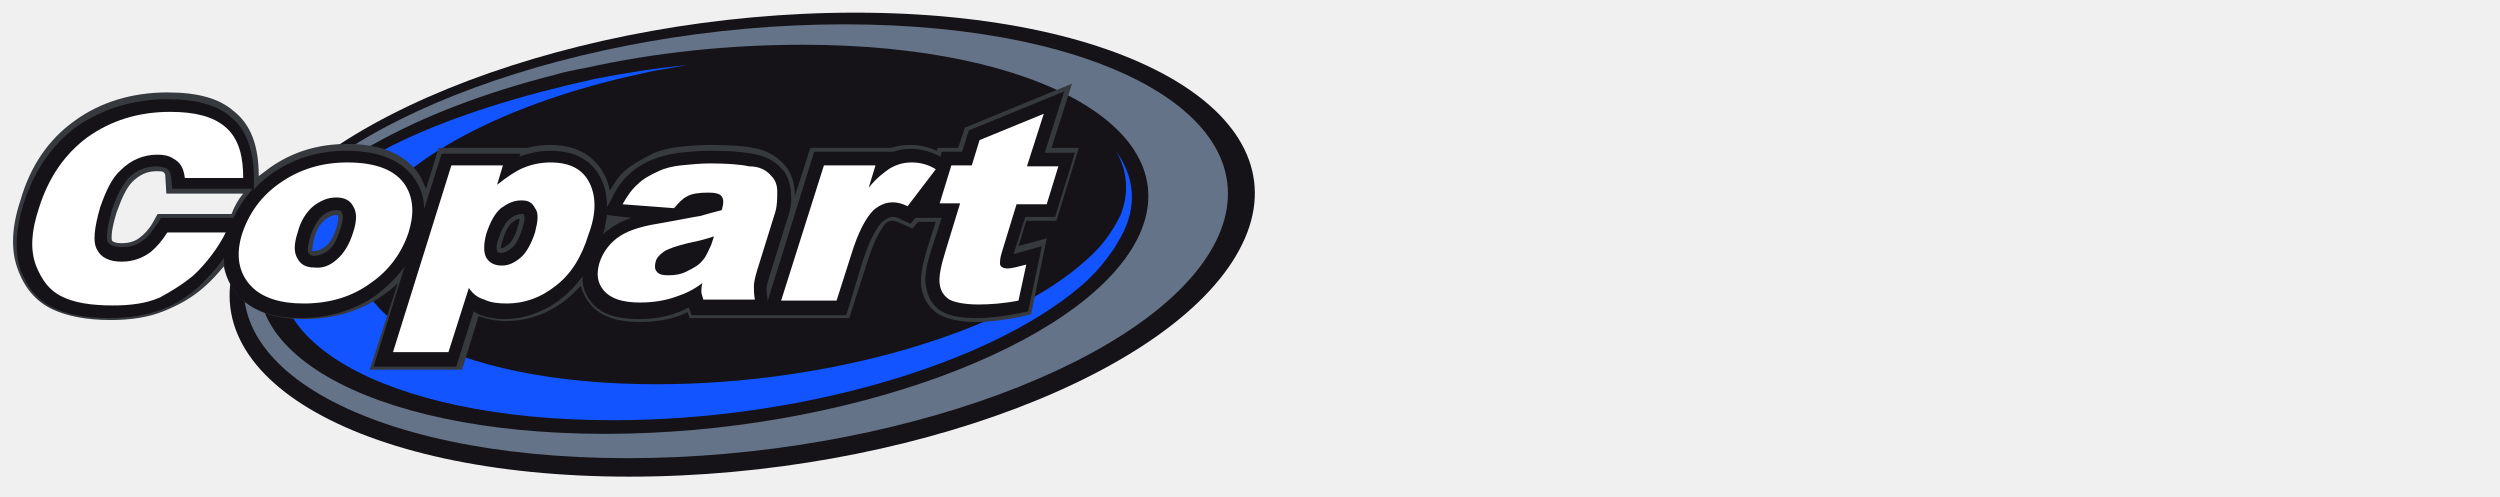
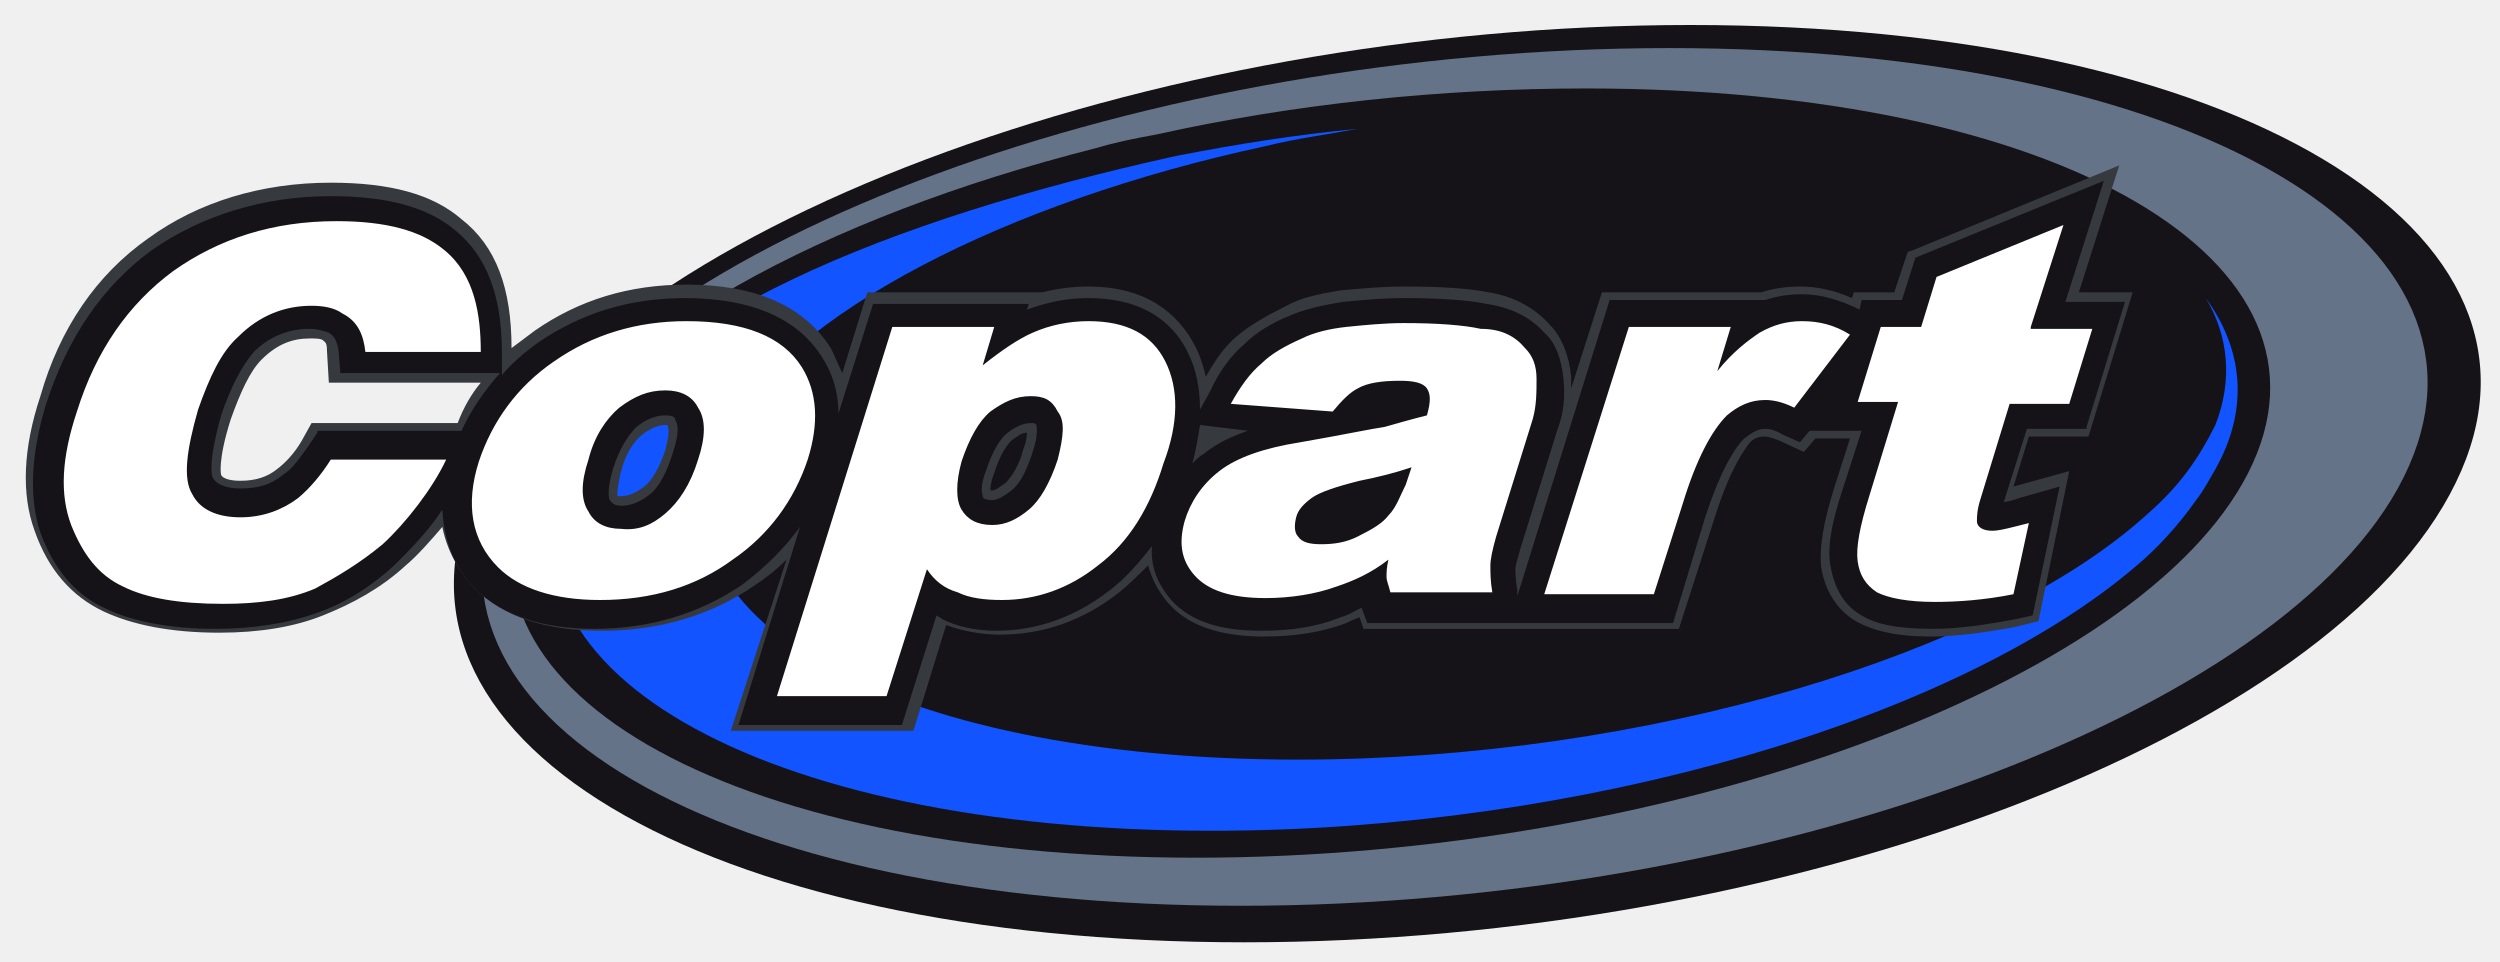
- <svg xmlns="http://www.w3.org/2000/svg" width="257" height="51" viewBox="0 0 257 51" fill="none">
+ <svg xmlns="http://www.w3.org/2000/svg" viewBox="0 0 130 50" fill="none">
  <path fill-rule="evenodd" clip-rule="evenodd" d="M127.7 25.1C121.3 38.3 93 49 64.7 49C36.4 49 18.5 38.3 24.9 25.1C31.2 12 59.6 1.3 87.9 1.3C116.2 1.3 134.1 12 127.7 25.1Z" fill="#151317" />
  <path fill-rule="evenodd" clip-rule="evenodd" d="M86.8 2.5C114 2.5 131.1 12.5 125 24.8C118.9 37.1 91.7 47.1 64.5 47.1C37.3 47.1 20.2 37.1 26.3 24.8C32.5 12.5 59.7 2.5 86.8 2.5Z" fill="#647387" />
  <path fill-rule="evenodd" clip-rule="evenodd" d="M82.5 4.6C107.1 4.6 122.5 13.6 116.9 24.6C111.3 35.6 86.7 44.6 62.2 44.6C37.6 44.6 22.2 35.6 27.7 24.6C31.3 17.5 42.8 11.3 57 7.7C58 7.4 59 7.2 60.1 7C67.3 5.4 74.9 4.6 82.5 4.6Z" fill="#151317" />
  <path fill-rule="evenodd" clip-rule="evenodd" d="M114.7 15.5C115.9 17.5 116.1 19.8 115.2 22.1C114.3 23.9 113.3 25.3 111.7 26.7C103.7 34 85.6 39.5 67.5 39.5C46.2 39.5 32.8 31.9 37.6 22.6C41 16.3 52.3 10.5 65.8 7.6C67.4 7.2 69 7 70.6 6.7C67.4 7 64.3 7.5 61.2 8.1C46.2 11.4 33.5 16.6 29.8 23.9C24.5 34.6 39.4 43.2 63 43.2C82.3 43.2 101.7 37.4 111 29.5C112.1 28.6 113.3 27.3 114.2 26C114.6 25.5 114.9 24.9 115.2 24.4C117 21.2 116.6 18.1 114.7 15.5Z" fill="#1254FF" />
  <path fill-rule="evenodd" clip-rule="evenodd" d="M15.7 22.9C15.3 23.6 14.8 24.1 14.4 24.4C13.9 24.8 13.3 25 12.5 25C12 25 11.6 24.9 11.5 24.7C11.5 24.7 11.3 24 12 21.8C12.5 20.4 13 19.3 13.6 18.7C14.4 17.9 15.2 17.6 16.1 17.6C16.4 17.6 16.7 17.6 16.8 17.7C16.9 17.8 17 17.8 17 18.2L17.1 19.9H25C24.5 20.5 24.1 21.2 23.8 22H16.2L15.7 22.9ZM34.6 23.4C34.3 24.3 33.9 25 33.5 25.3C33.1 25.6 32.7 25.8 32.3 25.8C32.2 25.8 32.2 25.8 32.1 25.8C32.1 25.7 32.1 25.3 32.3 24.5C32.5 23.7 32.9 23 33.4 22.6C33.8 22.3 34.2 22.1 34.6 22.1C34.7 22.1 34.7 22.1 34.7 22.1C34.8 22.3 34.8 22.6 34.6 23.4ZM53.2 23.4C53 24.2 52.6 24.8 52.3 25.1C52 25.3 51.8 25.5 51.6 25.5C51.6 25.5 51.6 25.5 51.5 25.5C51.5 25.4 51.5 25.1 51.7 24.6C52 23.6 52.4 23.1 52.6 22.9C52.9 22.7 53.1 22.5 53.4 22.5C53.4 22.6 53.4 22.9 53.2 23.4ZM108.1 15.2L110.2 8.6L99.5 13L99.2 13.1L98.5 15.2H96.4L96.3 15.5C95.4 15.1 94.5 14.9 93.6 14.9C92.9 14.9 92.2 15 91.6 15.2H83.3L81.7 20.2C81.7 20 81.7 19.8 81.7 19.6C81.6 18.5 81.2 17.5 80.6 16.9C79.8 16 78.7 15.4 77.4 15.2C76.4 15 75 14.9 73 14.9C71.9 14.9 70.8 15 69.7 15.1C68.5 15.3 67.6 15.5 66.9 15.9C65.9 16.4 65 16.9 64.3 17.5C63.7 18 63.2 18.7 62.7 19.6C62.6 19.1 62.4 18.5 62.2 18.1C61.5 16.7 60 14.9 56.6 14.9C55.8 14.9 55 15 54.2 15.2H45.1L43.8 19.4C43.6 19 43.4 18.5 43.2 18.1C41.8 15.9 39.3 14.8 35.7 14.8C32.7 14.8 30.1 15.6 27.8 17.2C27.4 17.5 27 17.8 26.6 18.1C26.6 15 25.8 12.8 24 11.4C22.5 10.1 20.3 9.5 17.2 9.5C13.6 9.5 10.3 10.5 7.7 12.4C5 14.3 3.1 17.1 2.1 20.6C1.2 23.3 1.1 25.7 1.8 27.6C2.5 29.6 3.7 31 5.4 31.8C6.9 32.5 8.9 32.9 11.4 32.9C13.5 32.9 15.3 32.6 16.8 32C18.3 31.4 19.8 30.6 21.1 29.4C21.7 28.9 22.4 28.1 23 27.4C23.3 28.9 24.1 30 24.7 30.6C26.2 32.1 28.4 32.8 31.3 32.8C34.3 32.8 37 32 39.3 30.4C39.9 30 40.4 29.6 40.9 29.1L38 38H47.5L49.2 32.5C50 32.8 51 33 52 33C54.2 33 56.3 32.3 58.2 30.8C58.7 30.4 59.2 29.9 59.7 29.4C59.9 30.1 60.2 30.7 60.7 31.3C61.7 32.5 63.4 33.1 65.7 33.1C67.2 33.1 68.7 32.9 70 32.4C70.2 32.3 70.4 32.2 70.7 32.1L70.9 32.7H87.3L89.2 26.8C90 24.3 90.7 23.4 91 23C91.3 22.7 91.6 22.7 91.8 22.7C91.8 22.7 92 22.7 92.5 22.9L93.8 23.5L94.4 22.8H96.2L95.4 25.3C94.8 27.2 94.6 28.5 94.7 29.5C94.9 30.7 95.5 31.7 96.5 32.3C97.4 32.8 98.6 33.1 100.4 33.1C101.7 33.1 103.2 32.9 104.8 32.6L105.6 32.4L106 32.3L107.6 24.5L104.7 25.3L105.5 22.7H108.6L110.9 15.2H108.1Z" fill="#363A3F" />
  <path fill-rule="evenodd" clip-rule="evenodd" d="M16.5 22.5L16.1 23.1C15.6 23.8 15.2 24.4 14.7 24.7C14.1 25.2 13.4 25.4 12.5 25.4C11.8 25.4 11.3 25.2 11.1 24.9C11 24.8 10.8 24.1 11.5 21.6C12 20.1 12.6 19 13.2 18.3C14 17.5 15 17.1 16.1 17.1C16.5 17.1 16.8 17.2 17.1 17.3C17.4 17.5 17.5 17.7 17.6 18.2L17.7 19.4H26C25.2 20.3 24.5 21.3 24 22.4H16.5V22.5ZM35 23.5C34.7 24.5 34.3 25.3 33.8 25.7C33.3 26.1 32.8 26.3 32.3 26.3C31.9 26.3 31.8 26.1 31.7 26C31.7 26 31.5 25.6 31.9 24.3C32.2 23.4 32.6 22.7 33.1 22.2C33.6 21.8 34.1 21.6 34.6 21.6C35 21.6 35.1 21.7 35.1 21.8C35.2 22 35.4 22.3 35 23.5ZM51.3 24.4C51.6 23.5 52 22.8 52.4 22.5C52.8 22.2 53.2 22 53.6 22C53.8 22 53.8 22 53.9 22.1C53.9 22.2 54 22.6 53.7 23.5C53.4 24.4 53.1 25.1 52.6 25.5C52.2 25.8 51.9 26 51.6 26C51.2 26 51.1 25.9 51.1 25.8C51.1 25.7 50.9 25.4 51.3 24.4ZM62 24.1C62.2 23.4 62.3 22.7 62.4 22.1L64.9 22.4C64 22.7 63.2 23.1 62.6 23.6C62.4 23.7 62.2 23.9 62 24.1ZM108.5 22.2L110.5 15.7H107.4L109.4 9.4L99.6 13.4L98.9 15.6H96.8L96.7 16.1C95.7 15.6 94.7 15.3 93.7 15.3C93 15.3 92.4 15.4 91.8 15.6H83.7L78.9 31V30.7C78.8 30.1 78.8 29.7 78.8 29.6C78.8 29.4 78.9 29.1 79.1 28.4L81 22.3C81.3 21.5 81.4 20.7 81.3 19.7C81.2 18.7 80.9 17.8 80.3 17.3C79.6 16.5 78.6 16 77.3 15.8C76.3 15.6 74.9 15.5 73 15.5C71.9 15.5 70.8 15.6 69.8 15.7C68.6 15.9 67.8 16.1 67.1 16.4C66.1 16.8 65.3 17.3 64.7 17.9C64 18.5 63.4 19.3 62.9 20.4L62.4 21.3C62.4 20.2 62.2 19.2 61.8 18.4C61.2 17.1 59.8 15.5 56.6 15.5C55.5 15.5 54.5 15.7 53.4 16.1L53.5 15.8H45.4L43.6 21.5C43.6 20.4 43.3 19.4 42.7 18.5C41.4 16.5 39 15.5 35.6 15.5C32.7 15.5 30.2 16.3 28 17.8C27.3 18.3 26.6 18.9 26.1 19.5V18.3C26.1 15.4 25.3 13.3 23.7 12C22.3 10.8 20.2 10.2 17.2 10.2C13.7 10.2 10.5 11.2 7.9 13C5.3 14.9 3.5 17.6 2.4 21C1.6 23.6 1.5 25.9 2.1 27.7C2.8 29.6 3.9 30.9 5.4 31.6C6.8 32.3 8.8 32.7 11.2 32.7C13.2 32.7 15 32.4 16.4 31.9C17.9 31.4 19.3 30.5 20.5 29.4C21.3 28.6 22.3 27.6 23 26.5C23.1 28.5 23.9 29.8 24.7 30.6C26.1 32 28.2 32.7 30.9 32.7C33.8 32.7 36.4 31.9 38.6 30.4C39.8 29.5 40.8 28.5 41.6 27.4L38.4 37.7H46.9L48.7 32C48.8 32.1 48.9 32.1 49 32.2C49.8 32.6 50.8 32.8 51.8 32.8C53.9 32.8 55.9 32.1 57.7 30.7C58.5 30.1 59.2 29.3 59.9 28.4C59.8 29.7 60.4 30.6 60.9 31.2C61.9 32.3 63.4 32.8 65.6 32.8C67.1 32.8 68.5 32.6 69.7 32.1C70.1 32 70.4 31.8 70.8 31.6L71.1 32.4H87L88.7 26.8C89.5 24.4 90.2 23.3 90.7 22.8C91.1 22.5 91.4 22.3 91.8 22.3C91.9 22.3 92.2 22.3 92.7 22.6L93.6 23L94.1 22.4H96.8L95.8 25.5C95.2 27.3 95 28.6 95.2 29.5C95.4 30.6 95.9 31.5 96.8 32C97.6 32.5 98.8 32.7 100.5 32.7C101.8 32.7 103.2 32.5 104.8 32.2L105.7 32L107.1 25.3L105 25.9C104.7 26 104.4 26.1 104.2 26.1L105.4 22.3H108.5V22.2Z" fill="#151317" />
  <path fill-rule="evenodd" clip-rule="evenodd" d="M19.9 28.3C21.1 27.2 22.5 25.4 23.2 23.9H17.2C16.7 24.7 16.1 25.4 15.5 25.9C14.7 26.5 13.7 26.9 12.5 26.9C11.3 26.9 10.4 26.5 10 25.7C9.5 24.9 9.7 23.4 10.3 21.3C10.9 19.6 11.5 18.3 12.4 17.5C13.5 16.4 14.8 15.9 16.2 15.9C16.8 15.9 17.4 16 17.8 16.3C18.6 16.7 18.9 17.4 19 18.3H25C25 16.4 24.7 14.3 23.1 13C21.9 12 20.1 11.5 17.5 11.5C14.2 11.5 11.4 12.4 9 14.1C6.7 15.8 5 18.2 4 21.4C3.2 23.8 3.1 25.7 3.7 27.3C4.3 28.8 5.1 29.9 6.4 30.5C7.6 31.1 9.3 31.4 11.6 31.4C13.4 31.4 15 31.2 16.4 30.6C17.5 30 18.7 29.3 19.9 28.3ZM34.6 26.7C35.3 26.1 35.9 25.2 36.3 23.9C36.7 22.7 36.7 21.8 36.3 21.2C36 20.6 35.4 20.3 34.6 20.3C33.7 20.3 33 20.6 32.2 21.2C31.5 21.8 30.9 22.7 30.6 23.9C30.2 25.1 30.2 26 30.6 26.6C30.9 27.2 31.5 27.5 32.3 27.5C33.2 27.6 33.9 27.3 34.6 26.7ZM35.7 16.7C38.7 16.7 40.7 17.5 41.7 19.1C42.5 20.4 42.6 22 42 23.9C41.3 26 40 27.8 38.1 29.1C36.2 30.5 33.9 31.2 31.2 31.2C28.8 31.2 27 30.6 25.9 29.5C24.5 28.1 24.2 26.2 24.9 24C25.6 21.9 26.9 20.1 28.8 18.8C30.8 17.4 33.1 16.7 35.7 16.7ZM55 23.9C54.6 25.1 54.1 26 53.5 26.5C52.9 27 52.3 27.3 51.6 27.3C50.8 27.3 50.3 27 50 26.5C49.7 26 49.7 25.1 50 24C50.4 22.8 50.9 21.9 51.5 21.4C52.2 20.9 52.8 20.6 53.6 20.6C54.3 20.6 54.7 20.8 55 21.4C55.4 21.9 55.3 22.7 55 23.9ZM60.6 18.8C59.9 17.4 58.6 16.7 56.6 16.7C55.6 16.7 54.6 16.9 53.7 17.3C53 17.6 52.1 18.2 51.1 19L51.7 17H46.4L40.4 36.2H46.1L48.2 29.6C48.6 30.2 49.1 30.6 49.8 30.8C50.4 31.1 51.2 31.2 52.1 31.2C53.9 31.2 55.6 30.6 57.1 29.4C58.7 28.2 59.8 26.4 60.5 24.1C61.3 22 61.3 20.2 60.6 18.8ZM72.2 26.8C72.6 26.4 72.8 25.8 73.1 25.2L73.4 24.3C72.5 24.6 71.7 24.8 70.7 25C69.5 25.3 68.6 25.6 68.2 25.9C67.8 26.2 67.5 26.5 67.4 26.9C67.3 27.3 67.3 27.7 67.5 27.9C67.7 28.2 68.1 28.3 68.7 28.3C69.4 28.3 70 28.2 70.6 27.9C71.4 27.5 71.9 27.2 72.2 26.8ZM79.3 18.1C79.7 18.5 79.9 19 79.9 19.7C79.9 20.4 79.9 21.1 79.7 21.8L77.8 27.9C77.6 28.6 77.5 29.1 77.5 29.4C77.5 29.8 77.5 30.2 77.6 30.8H72.3C72.2 30.4 72.1 30.2 72.1 30C72.1 29.8 72.1 29.5 72.2 29.1C71.3 29.8 70.4 30.2 69.5 30.5C68.4 30.9 67.1 31.1 65.8 31.1C64 31.1 62.8 30.7 62.1 29.9C61.4 29.1 61.3 28.2 61.6 27.1C61.9 26.1 62.5 25.2 63.4 24.5C64.3 23.8 65.7 23.3 67.6 23C69.9 22.6 71.3 22.3 72 22.2C72.7 22 73.4 21.8 74.2 21.6C74.4 20.9 74.4 20.5 74.2 20.2C74 19.9 73.5 19.8 72.8 19.8C71.9 19.8 71.1 19.9 70.6 20.2C70.2 20.4 69.8 20.8 69.3 21.4L64 21C64.5 20.1 65 19.4 65.6 18.9C66.1 18.4 66.8 18 67.7 17.6C68.3 17.3 69.1 17.1 70 17C71 16.9 72 16.8 73 16.8C74.7 16.8 76.1 16.9 77 17.1C78.1 17.1 78.8 17.5 79.3 18.1ZM84.7 17H90L89.3 19.3C90.1 18.3 90.9 17.7 91.5 17.3C92.2 16.9 92.9 16.7 93.7 16.7C94.6 16.7 95.4 16.9 96.2 17.4L93.3 21.2C92.7 20.9 92.2 20.8 91.8 20.8C91 20.8 90.4 21.1 89.8 21.6C89 22.4 88.2 23.9 87.5 26.2L86 30.9H80.3L84.7 17ZM105.6 17L107.3 11.7L100.7 14.4L99.9 17H97.8L96.6 20.9H98.7L97.2 25.8C96.7 27.4 96.5 28.5 96.6 29.2C96.7 29.9 97 30.4 97.6 30.8C98.2 31.1 99.2 31.3 100.6 31.3C101.8 31.3 103.2 31.2 104.7 30.9L105.5 27.2C104.7 27.4 104 27.6 103.6 27.6C103.1 27.6 102.8 27.4 102.8 27.1C102.8 26.9 102.8 26.5 103 25.9L104.5 21H107.6L108.8 17.1H105.6V17Z" fill="white" />
</svg>
